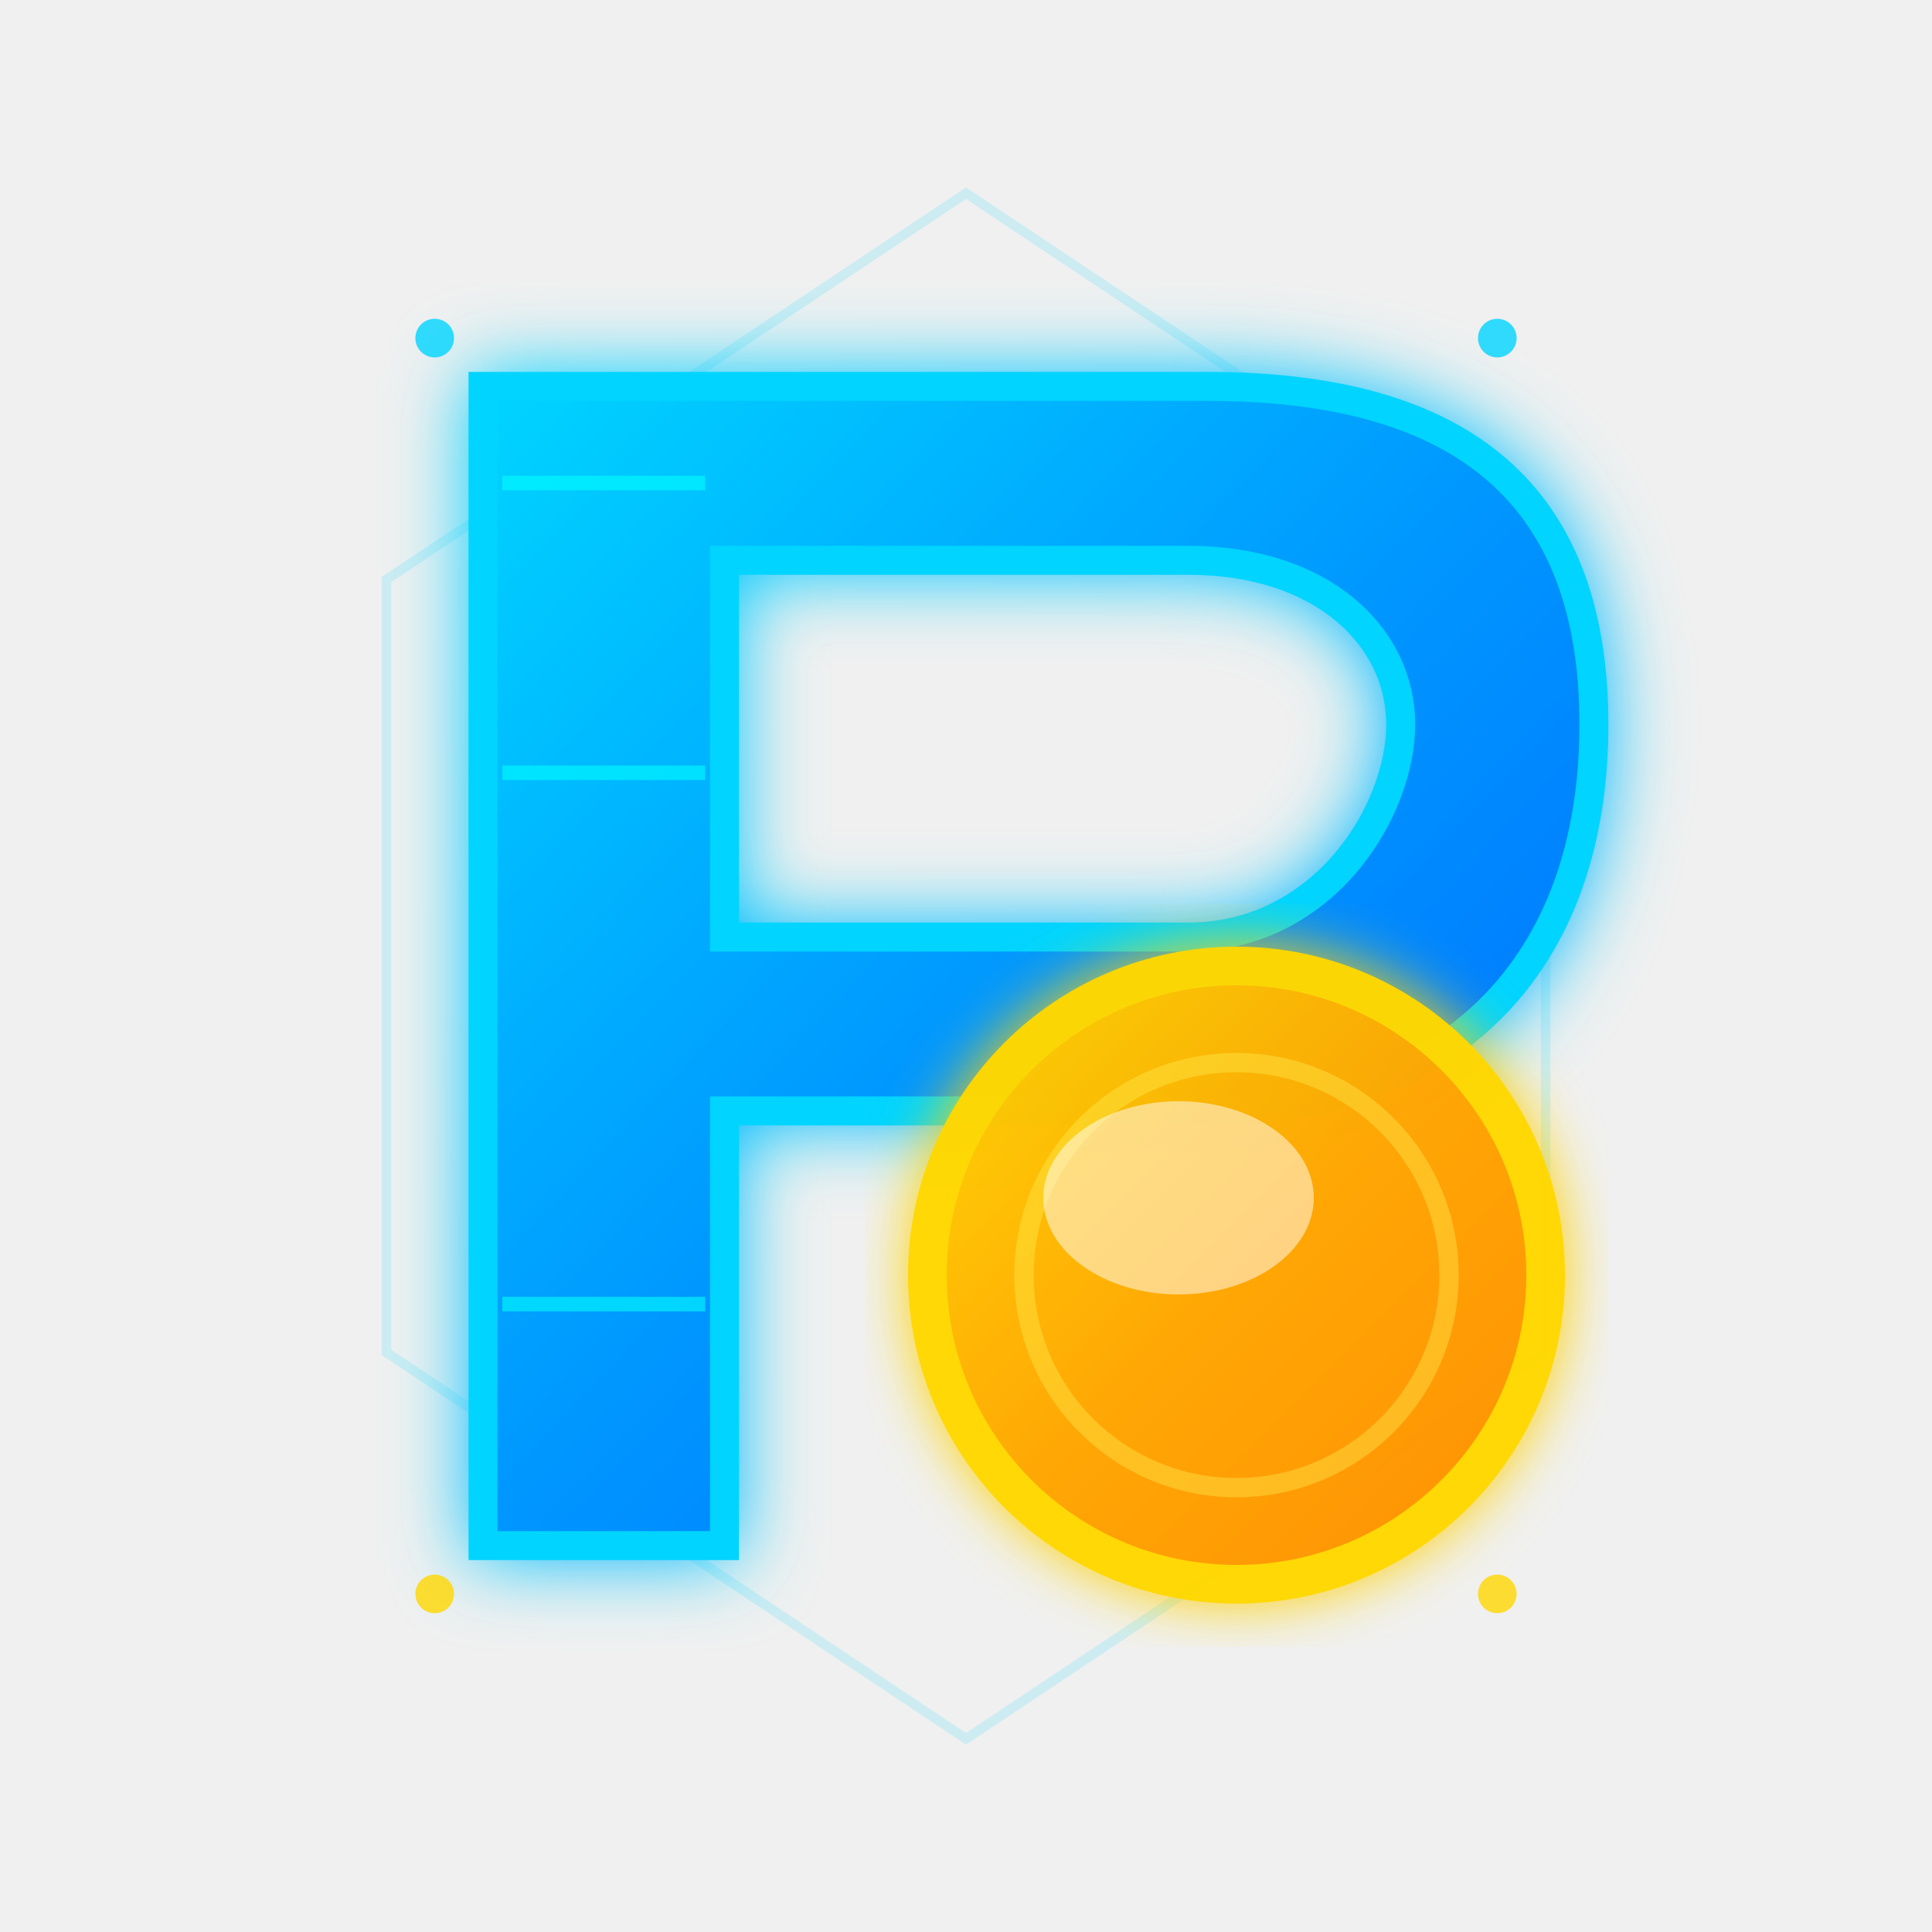
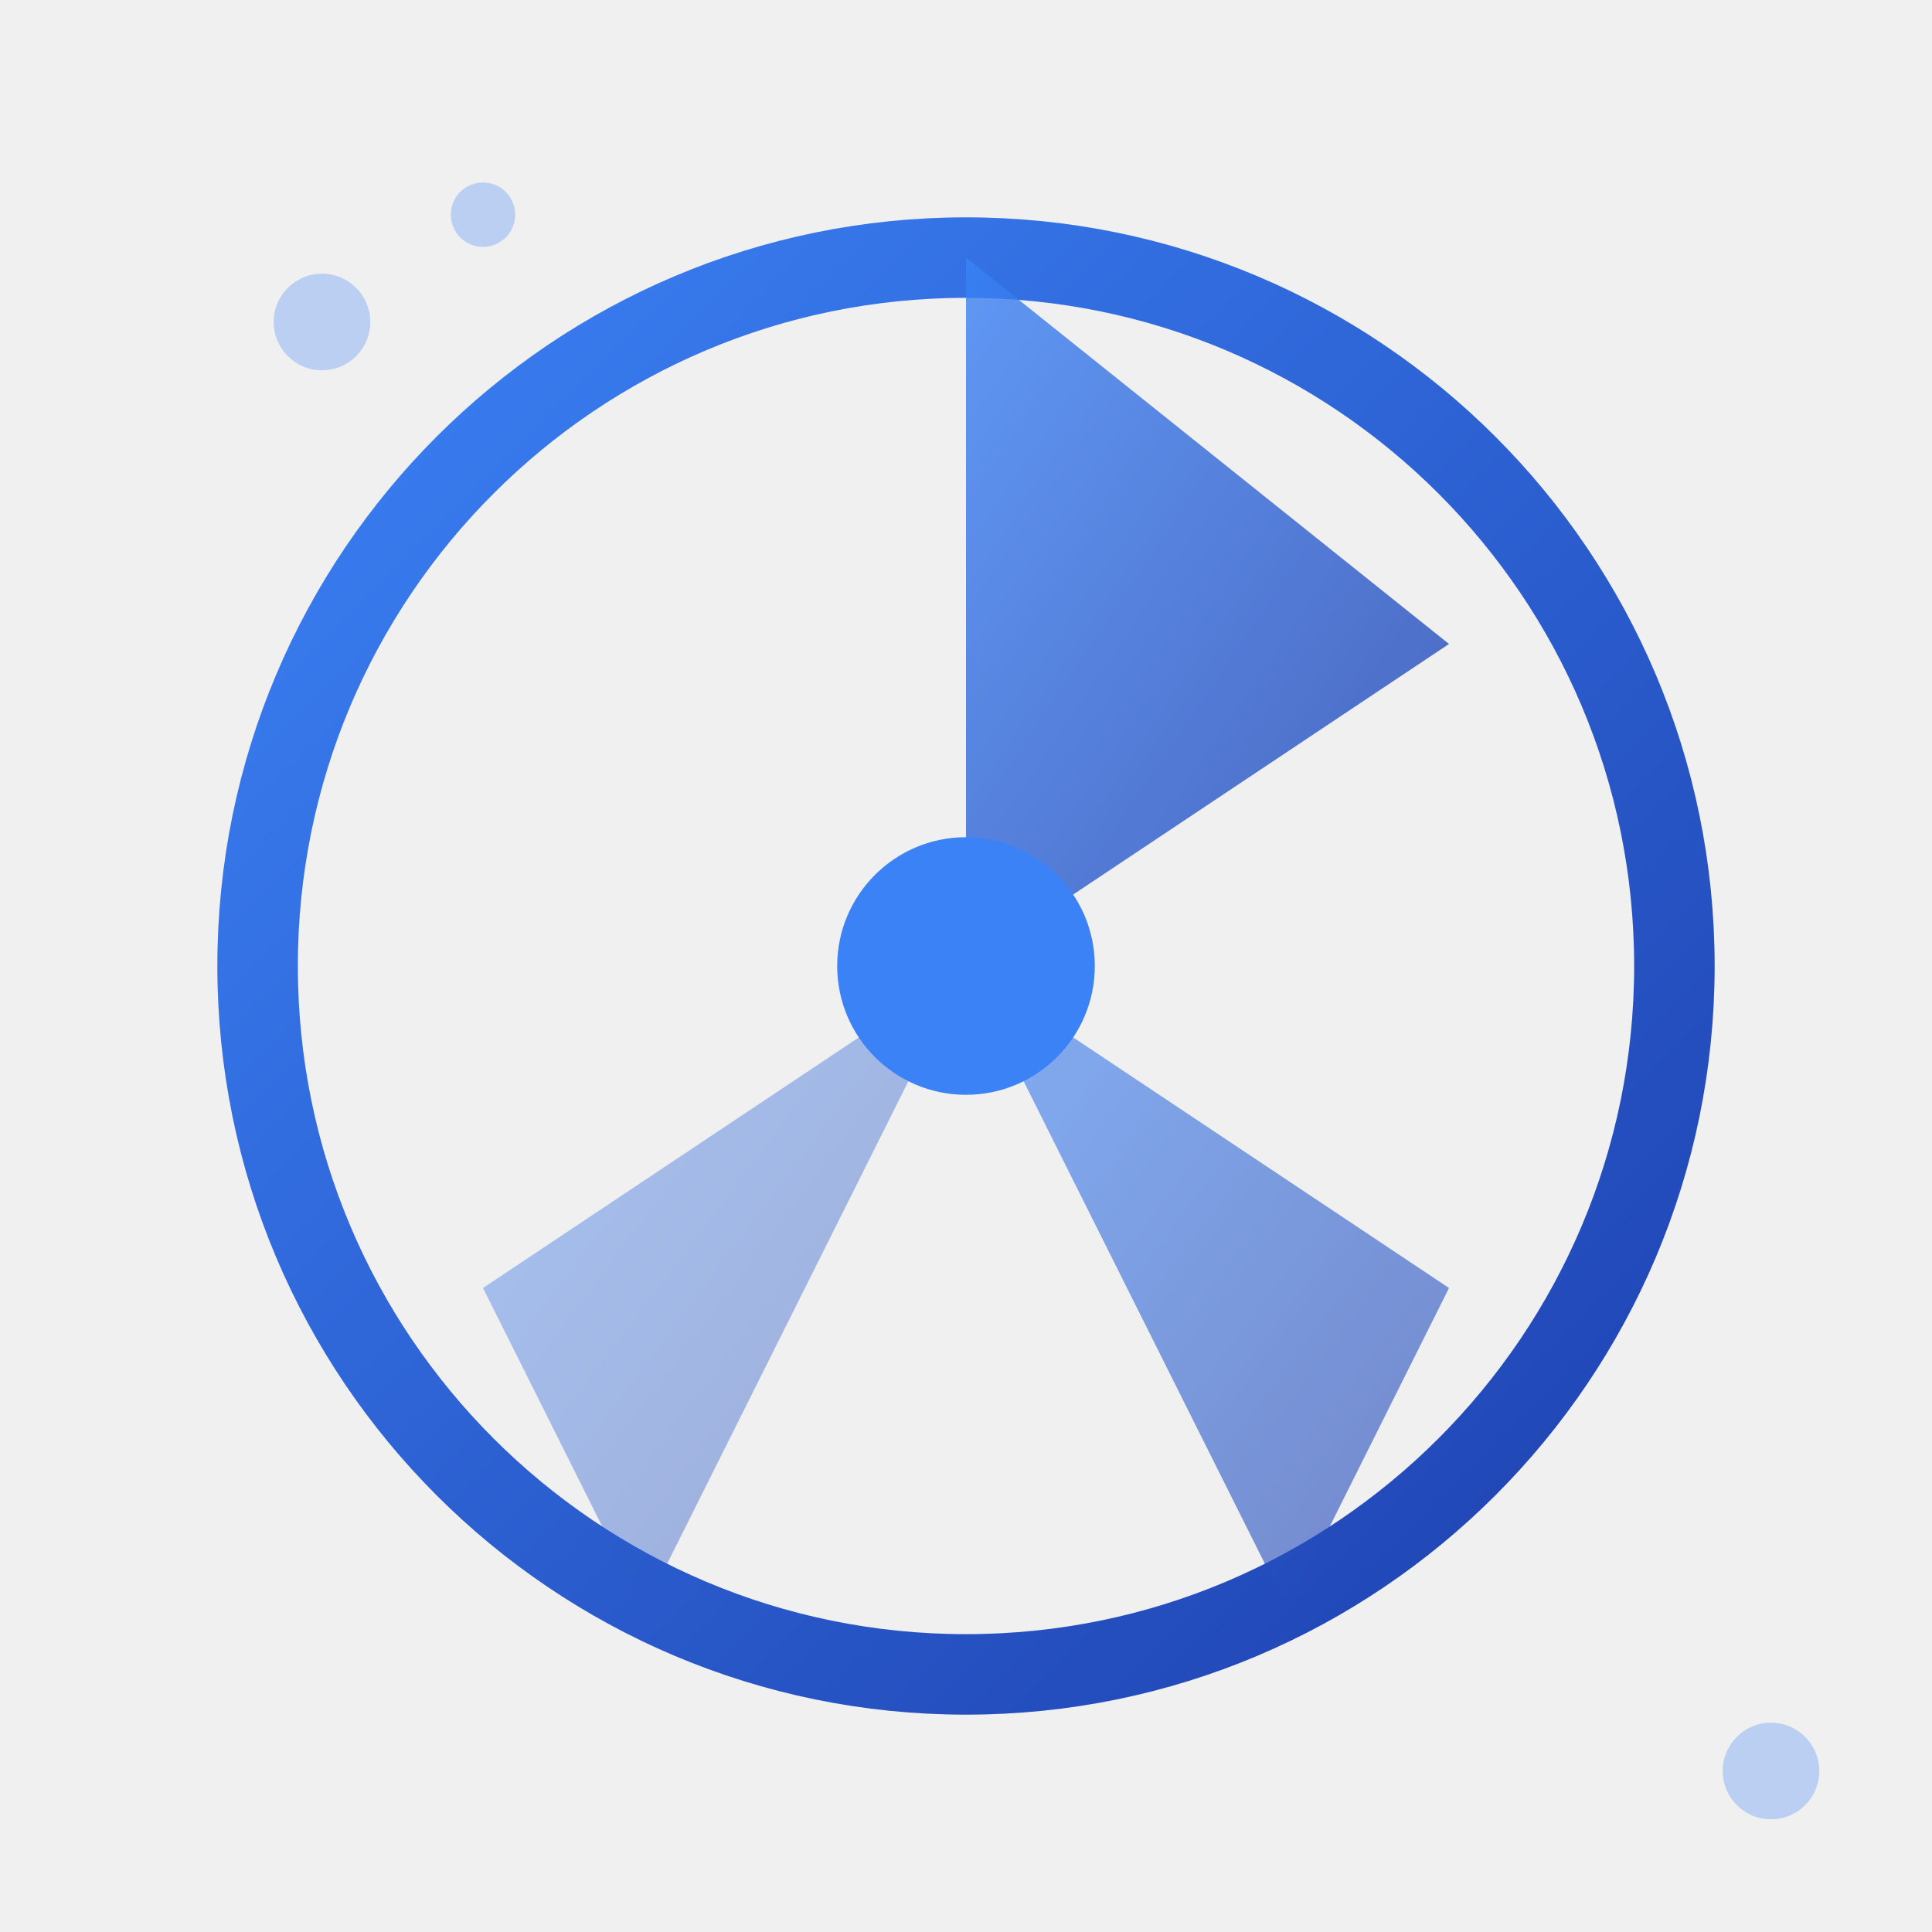
- <svg xmlns="http://www.w3.org/2000/svg" width="200" height="200" viewBox="0 0 200 200" fill="none">
+ <svg xmlns="http://www.w3.org/2000/svg" width="180" height="180" viewBox="0 0 180 180" fill="none">
  <defs>
-     <linearGradient id="cyberBlue" x1="0%" y1="0%" x2="100%" y2="100%">
-       <stop offset="0%" style="stop-color:#00D4FF;stop-opacity:1" />
-       <stop offset="50%" style="stop-color:#0096FF;stop-opacity:1" />
-       <stop offset="100%" style="stop-color:#0066FF;stop-opacity:1" />
+     <linearGradient id="primaryBlue" x1="0%" y1="0%" x2="100%" y2="100%">
+       <stop offset="0%" style="stop-color:#3B82F6;stop-opacity:1" />
+       <stop offset="100%" style="stop-color:#1E40AF;stop-opacity:1" />
    </linearGradient>
-     <linearGradient id="neonGold" x1="0%" y1="0%" x2="100%" y2="100%">
-       <stop offset="0%" style="stop-color:#FFD700;stop-opacity:1" />
-       <stop offset="50%" style="stop-color:#FFA500;stop-opacity:1" />
-       <stop offset="100%" style="stop-color:#FF8C00;stop-opacity:1" />
+     <linearGradient id="accentGradient" x1="0%" y1="0%" x2="100%" y2="0%">
+       <stop offset="0%" style="stop-color:#60A5FA;stop-opacity:1" />
+       <stop offset="100%" style="stop-color:#3B82F6;stop-opacity:1" />
    </linearGradient>
-     <filter id="blueGlow">
-       <feGaussianBlur stdDeviation="4" result="coloredBlur" />
-       <feMerge>
-         <feMergeNode in="coloredBlur" />
-         <feMergeNode in="SourceGraphic" />
-       </feMerge>
-     </filter>
-     <filter id="goldGlow">
-       <feGaussianBlur stdDeviation="3" result="coloredBlur" />
-       <feMerge>
-         <feMergeNode in="coloredBlur" />
-         <feMergeNode in="SourceGraphic" />
-       </feMerge>
-     </filter>
  </defs>
-   <polygon points="100,20 160,60 160,140 100,180 40,140 40,60" fill="none" stroke="#00D4FF" stroke-width="1" opacity="0.15" />
-   <path d="M 50 40 L 50 160 L 75 160 L 75 115 L 125 115 C 150 115 165 100 165 75 C 165 50 150 40 125 40 L 50 40 Z M 75 58 L 123 58 C 137 58 145 66 145 75 C 145 84 137 97 123 97 L 75 97 Z" fill="url(#cyberBlue)" stroke="#00D4FF" stroke-width="3" filter="url(#blueGlow)" />
-   <line x1="52" y1="50" x2="73" y2="50" stroke="#00FFFF" stroke-width="1.5" opacity="0.6" />
-   <line x1="52" y1="80" x2="73" y2="80" stroke="#00FFFF" stroke-width="1.5" opacity="0.6" />
-   <line x1="52" y1="135" x2="73" y2="135" stroke="#00FFFF" stroke-width="1.5" opacity="0.6" />
-   <circle cx="128" cy="132" r="32" fill="url(#neonGold)" stroke="#FFD700" stroke-width="4" filter="url(#goldGlow)" opacity="0.98" />
-   <circle cx="128" cy="132" r="22" fill="none" stroke="#FFED4E" stroke-width="2" opacity="0.4" />
-   <ellipse cx="122" cy="124" rx="14" ry="10" fill="white" opacity="0.5" />
-   <circle cx="45" cy="35" r="2" fill="#00D4FF" opacity="0.8" />
-   <circle cx="155" cy="35" r="2" fill="#00D4FF" opacity="0.8" />
-   <circle cx="45" cy="165" r="2" fill="#FFD700" opacity="0.8" />
-   <circle cx="155" cy="165" r="2" fill="#FFD700" opacity="0.8" />
+   <g transform="translate(15, 15)">
+     <circle cx="75" cy="75" r="66" stroke="url(#primaryBlue)" stroke-width="7.5" fill="none" />
+     <path d="M 75 9 L 75 75 L 120 45 Z" fill="url(#primaryBlue)" opacity="0.8" />
+     <path d="M 75 75 L 120 105 L 105 135 Z" fill="url(#primaryBlue)" opacity="0.6" />
+     <path d="M 75 75 L 45 135 L 30 105 Z" fill="url(#primaryBlue)" opacity="0.4" />
+     <circle cx="75" cy="75" r="12" fill="#3B82F6" />
+     <path d="M 144 75 L 174 75" stroke="url(#accentGradient)" stroke-width="9" stroke-linecap="round" />
+   </g>
+   <g opacity="0.3">
+     <circle cx="30" cy="30" r="4.5" fill="#3B82F6" />
+     <circle cx="45" cy="20" r="3" fill="#3B82F6" />
+     <circle cx="165" cy="165" r="4.5" fill="#3B82F6" />
+   </g>
</svg>
